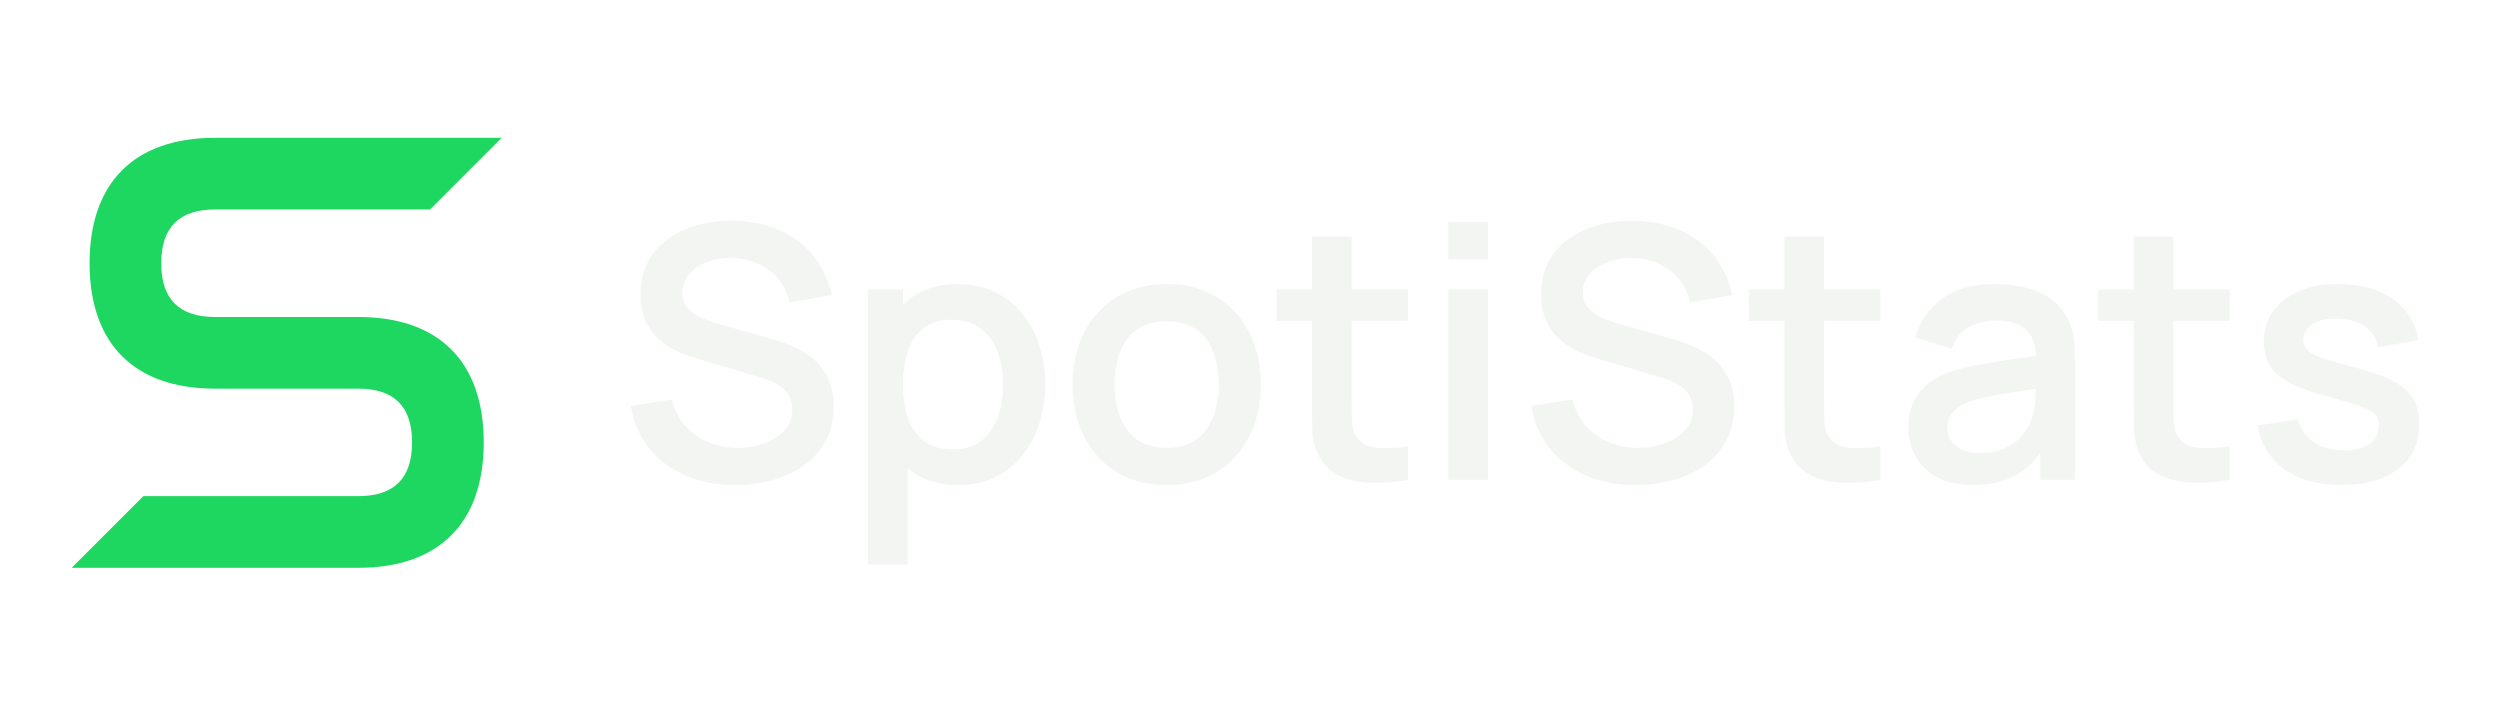
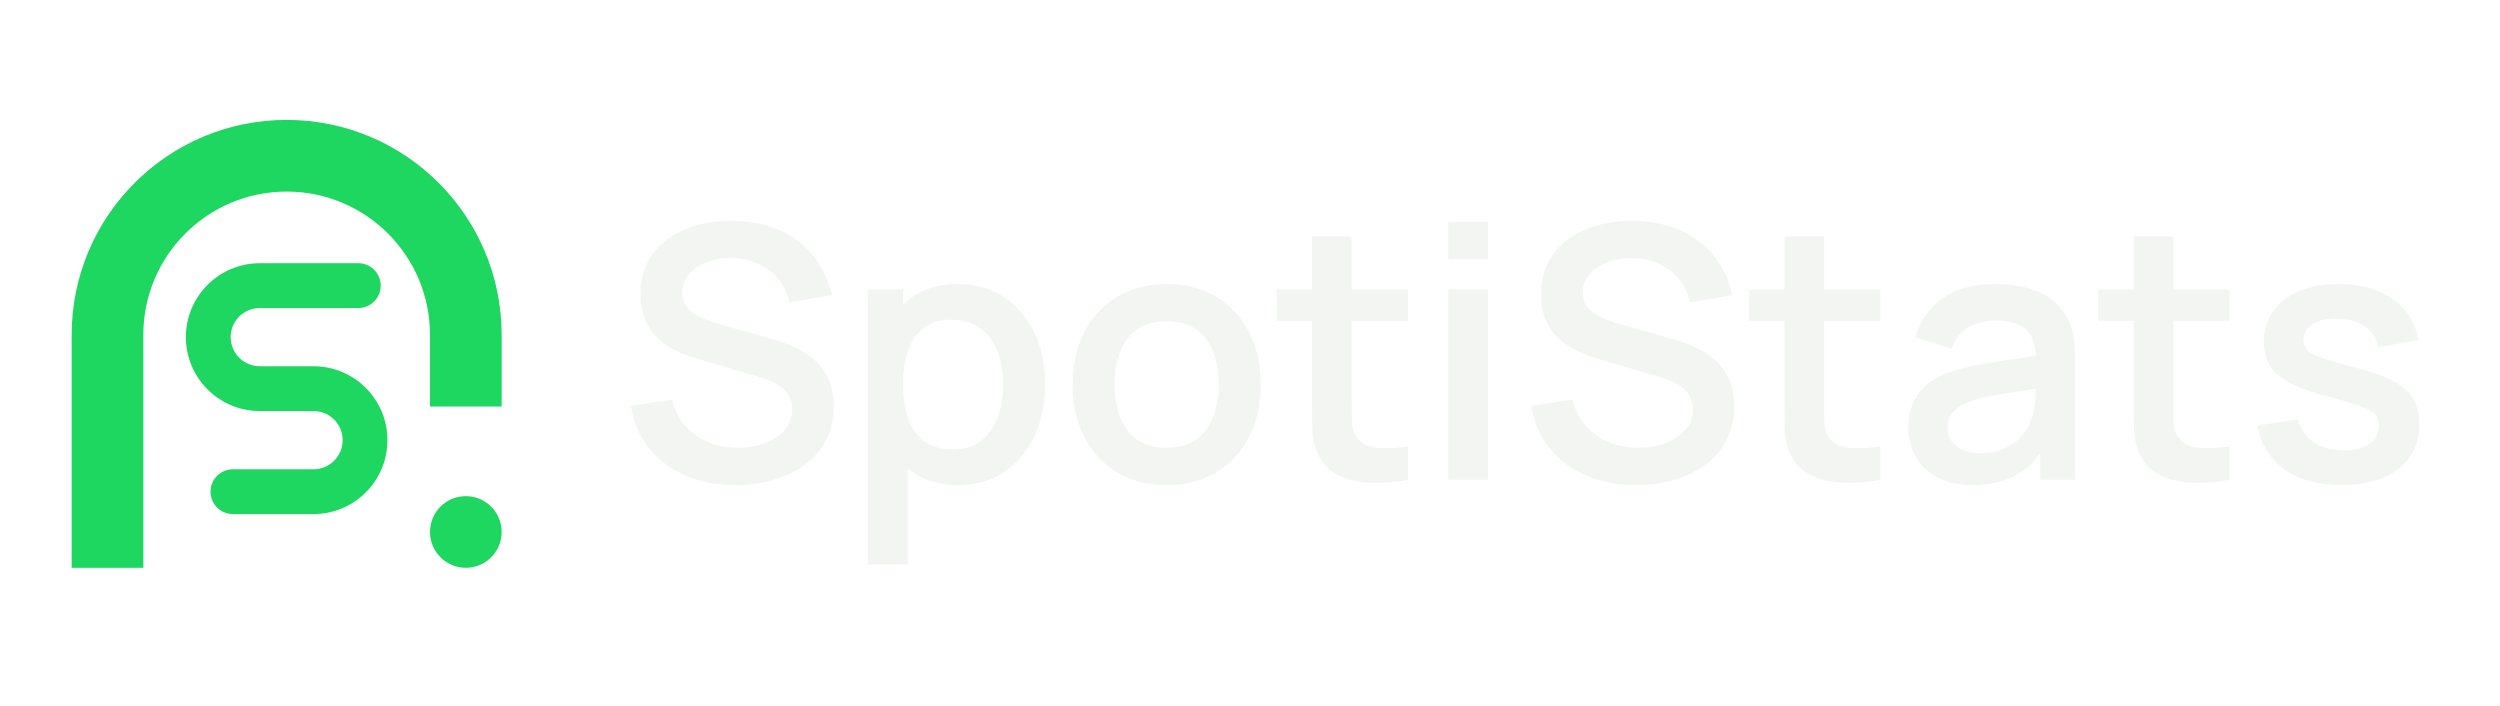
<svg xmlns="http://www.w3.org/2000/svg" width="907" height="256" viewBox="0 0 907 256" role="img" aria-labelledby="title">
  <g transform="translate(0 24) scale(0.8125)">
-     <path fill="#1ed760" d="M224 32 H96 C60 32 40 52 40 88 C40 124 60 144 96 144 H160 C176 144 184 152 184 168 C184 184 176 192 160 192 H64 L32 224 H160 C196 224 216 204 216 168 C216 132 196 112 160 112 H96 C80 112 72 104 72 88 C72 72 80 64 96 64 H192 Z" />
+     <path fill="#1ed760" d="M32 224 V120 A96 96 0 0 1 224 120 V152 H192 V120 A64 64 0 0 0 64 120 V224 Z" />
+     <path fill="#1ed760" d="M160 88 H116 A33 33 0 0 0 116 154 H140 A13 13 0 0 1 140 180 H104 A10 10 0 0 0 104 200 H140 A33 33 0 0 0 140 134 H116 A13 13 0 0 1 116 108 H160 A10 10 0 0 0 160 88 Z" />
+     <circle cx="208" cy="208" r="16" fill="#1ed760" />
  </g>
  <g id="wordmark" transform="translate(224 174.08) scale(0.064 -0.064)">
    <path d="M667.5 -30.0Q511 -30 385.5 24.25Q260.0 78.5 179.0 179.375Q98.0 280.25 75.0 419.5L309 455Q341.25 325.0 443.5 253.25Q545.75 181.5 681.0 181.5Q762.75 181.5 833.5 207.25Q904.25 233.0 947.625 281.875Q991.0 330.75 991 400Q991.0 434.75 979.375 462.375Q967.75 490.0 946.125 511.125Q924.5 532.25 892.625 548.75Q860.75 565.25 820.5 577.5L450 687Q399.0 701.75 343.25 726.5Q287.5 751.25 239.5 792.5Q191.5 833.75 161.25 896.875Q131 960 131.0 1051.5Q131.0 1187.75 200.625 1281.125Q270.25 1374.5 388.25 1421.875Q506.25 1469.25 652.0 1468.5Q799 1467 914.75 1417.25Q1030.5 1367.5 1107.625 1273.75Q1184.75 1180.0 1215.5 1047.0L974.0 1005.5Q958.5 1084.25 911.25 1140.125Q864 1196 795.625 1225.75Q727.25 1255.5 649 1257Q572.75 1258.5 509.0 1234.125Q445.25 1209.75 406.625 1165.5Q368.0 1121.25 368.0 1062.5Q368.0 1005.75 401.375 970.75Q434.75 935.75 484.5 915.125Q534.25 894.5 584 881L846.0 807.5Q897.5 793.5 962.25 769.75Q1027 746 1087.25 703.375Q1147.5 660.75 1186.75 591.125Q1226.0 521.5 1226 415Q1226.0 304.75 1180.875 221.125Q1135.75 137.5 1057.75 81.875Q979.75 26.25 879.125 -1.875Q778.5 -30.0 667.5 -30.0Z" fill="#f3f5f3" />
    <path d="M1934 -30Q1777.5 -30.0 1671.5 45.25Q1565.5 120.5 1511.5 249.625Q1457.5 378.75 1457.5 540.5Q1457.5 703.0 1511.25 831.875Q1565.0 960.75 1669.625 1035.375Q1774.25 1110.0 1927.5 1110.0Q2080 1110 2191.625 1035.625Q2303.25 961.25 2364.125 832.625Q2425 704 2425.0 540.5Q2425.0 378.5 2364.625 249.375Q2304.25 120.25 2194.125 45.125Q2084 -30 1934 -30ZM1419.5 -480.0V1080.0H1619V312.5H1646.0V-480ZM1901.0 172.5Q1998.25 172.5 2061.375 221.5Q2124.5 270.5 2155.5 354.0Q2186.5 437.5 2186.5 540.5Q2186.5 642.5 2155.125 725.75Q2123.75 809.0 2058.875 858.25Q1994.0 907.5 1893.5 907.5Q1798.25 907.5 1737.5 861.25Q1676.75 815.0 1647.875 732.125Q1619.0 649.25 1619.0 540.5Q1619.0 432.25 1647.75 349.125Q1676.5 266.0 1738.75 219.25Q1801.0 172.5 1901.0 172.5Z" fill="#f3f5f3" />
    <path d="M3113 -30Q2950.75 -30.0 2831.0 43.0Q2711.25 116.0 2645.625 244.625Q2580.0 373.25 2580.0 540.5Q2580.0 709.75 2647.0 838.125Q2714.0 966.5 2833.875 1038.25Q2953.75 1110.0 3113 1110Q3275.5 1110.0 3395.625 1037.125Q3515.75 964.25 3581.625 835.875Q3647.5 707.5 3647.5 540.5Q3647.5 371.75 3581.125 243.25Q3514.75 114.75 3394.5 42.375Q3274.25 -30.0 3113 -30ZM3113.0 181.5Q3262.25 181.5 3335.625 281.75Q3409 382 3409.0 540.5Q3409.0 703.75 3334.75 801.125Q3260.5 898.5 3113.0 898.5Q3012.0 898.5 2946.875 853.0Q2881.75 807.5 2850.125 727.0Q2818.5 646.5 2818.5 540.5Q2818.5 376.75 2893.25 279.125Q2968.0 181.5 3113.0 181.5Z" fill="#f3f5f3" />
    <path d="M4481.5 0.0Q4377.25 -20.25 4276.875 -17.25Q4176.5 -14.25 4097.625 20.75Q4018.75 55.75 3978 132Q3942.0 200.75 3939.75 271.75Q3937.5 342.75 3937.5 433.0V1380.0H4162.5V445.0Q4162.5 380.25 4164.0 331.625Q4165.5 283.0 4184.5 251.0Q4220.5 190.25 4299.25 182.375Q4378.0 174.5 4481.5 189.5ZM3736.0 901.5V1080H4481.5V901.5Z" fill="#f3f5f3" />
    <path d="M4710.0 1250.5V1462.5H4935.0V1250.5ZM4710 0V1080H4935V0Z" fill="#f3f5f3" />
    <path d="M5772.5 -30.0Q5616 -30 5490.5 24.25Q5365.0 78.5 5284.0 179.375Q5203.0 280.25 5180.0 419.5L5414 455Q5446.25 325.0 5548.5 253.25Q5650.75 181.5 5786.0 181.5Q5867.75 181.5 5938.5 207.25Q6009.25 233.0 6052.625 281.875Q6096.0 330.75 6096 400Q6096.0 434.75 6084.375 462.375Q6072.75 490.0 6051.125 511.125Q6029.5 532.25 5997.625 548.75Q5965.75 565.25 5925.5 577.5L5555 687Q5504.0 701.75 5448.25 726.5Q5392.5 751.25 5344.5 792.5Q5296.5 833.75 5266.25 896.875Q5236 960 5236.0 1051.5Q5236.0 1187.75 5305.625 1281.125Q5375.25 1374.5 5493.25 1421.875Q5611.25 1469.25 5757.0 1468.5Q5904 1467 6019.75 1417.25Q6135.5 1367.5 6212.625 1273.75Q6289.75 1180.0 6320.5 1047.0L6079.0 1005.5Q6063.5 1084.25 6016.25 1140.125Q5969 1196 5900.625 1225.75Q5832.25 1255.5 5754 1257Q5677.75 1258.5 5614.0 1234.125Q5550.25 1209.75 5511.625 1165.5Q5473.0 1121.25 5473.0 1062.5Q5473.0 1005.75 5506.375 970.75Q5539.75 935.75 5589.5 915.125Q5639.25 894.5 5689 881L5951.0 807.5Q6002.5 793.5 6067.25 769.75Q6132 746 6192.25 703.375Q6252.5 660.75 6291.75 591.125Q6331.0 521.5 6331 415Q6331.0 304.75 6285.875 221.125Q6240.75 137.5 6162.75 81.875Q6084.75 26.25 5984.125 -1.875Q5883.5 -30.0 5772.5 -30.0Z" fill="#f3f5f3" />
    <path d="M7159.5 0.0Q7055.25 -20.25 6954.875 -17.25Q6854.5 -14.25 6775.625 20.75Q6696.75 55.75 6656 132Q6620.0 200.75 6617.75 271.75Q6615.5 342.75 6615.5 433.0V1380.0H6840.5V445.0Q6840.5 380.25 6842.0 331.625Q6843.5 283.0 6862.5 251.0Q6898.5 190.25 6977.25 182.375Q7056.0 174.5 7159.5 189.5ZM6414.0 901.5V1080H7159.5V901.5Z" fill="#f3f5f3" />
    <path d="M7681.5 -30.0Q7563 -30 7481.875 14.375Q7400.75 58.75 7359.375 132.625Q7318.0 206.5 7318 295Q7318 375 7345.625 437.125Q7373.25 499.25 7428.625 543.875Q7484.0 588.5 7568.5 616.5Q7637.0 637.75 7726.125 654.125Q7815.25 670.5 7916.75 684.625Q8018.25 698.75 8124.0 714.5L8043 669Q8044.25 788.75 7991.125 845.875Q7938 903 7810 903Q7731 903 7661.625 866.125Q7592.25 829.25 7564.5 742.5L7357 807Q7396.75 945.0 7509.375 1027.5Q7622 1110 7811 1110Q7955.75 1110.0 8064.0 1061.75Q8172.25 1013.5 8224.0 906.5Q8251.5 851.5 8257.5 792.25Q8263.5 733.0 8263.5 664.0V0.0H8065.5V240.5L8101.0 205.5Q8031.0 85.25 7930.375 27.625Q7829.75 -30.0 7681.5 -30.0ZM7724.0 151.5Q7809.5 151.5 7870.5 181.875Q7931.5 212.25 7968.25 257.625Q8005 303 8017 348Q8034.75 395.0 8037.375 454.875Q8040.0 514.75 8040 551L8111.0 527.5Q8007.0 511.25 7927.375 499.0Q7847.75 486.75 7787.25 475.125Q7726.75 463.5 7679.5 448.5Q7637.25 433.5 7605.875 413.125Q7574.5 392.75 7557.0 364.5Q7539.5 336.25 7539.5 297.5Q7539.5 256.75 7559.875 223.625Q7580.25 190.5 7621.125 171.0Q7662.0 151.5 7724.0 151.5Z" fill="#f3f5f3" />
    <path d="M9139.5 0.0Q9035.25 -20.25 8934.875 -17.25Q8834.5 -14.25 8755.625 20.75Q8676.75 55.75 8636 132Q8600.0 200.75 8597.75 271.75Q8595.5 342.75 8595.5 433.0V1380.0H8820.5V445.0Q8820.5 380.25 8822.0 331.625Q8823.5 283.0 8842.5 251.0Q8878.5 190.25 8957.25 182.375Q9036.0 174.5 9139.5 189.5ZM8394.0 901.5V1080H9139.5V901.5Z" fill="#f3f5f3" />
    <path d="M9773.0 -29.5Q9574.25 -29.5 9449.875 59.0Q9325.5 147.5 9298 308L9528.0 343.5Q9547.5 261.5 9616.25 214.25Q9685 167 9788.5 167.0Q9880.75 167.0 9932.375 204.125Q9984.0 241.25 9984.0 306.5Q9984.0 345.25 9965.5 369.25Q9947.0 393.25 9886.5 415.25Q9826.0 437.25 9701.5 470.5Q9564.0 506.5 9483.375 547.875Q9402.75 589.25 9367.875 645.5Q9333.0 701.75 9333 782Q9333.0 881.5 9385.5 955.375Q9438.0 1029.25 9532.875 1069.625Q9627.75 1110.0 9755.5 1110.0Q9880.5 1110.0 9977.875 1070.875Q10075.25 1031.75 10135.25 960.125Q10195.25 888.5 10208 792L9978.0 750.5Q9968.0 823.75 9910.125 866.375Q9852.25 909.0 9758.5 913.5Q9668.5 917.75 9613.0 884.75Q9557.5 851.75 9557.5 793.5Q9557.5 759.75 9579.375 736.375Q9601.25 713.0 9665.375 690.5Q9729.5 668.0 9856 636Q9988.75 601.75 10067.25 559.375Q10145.75 517.0 10180.375 458.375Q10215.0 399.75 10215 316Q10215.0 154.75 10097.5 62.625Q9980.0 -29.5 9773.0 -29.5Z" fill="#f3f5f3" />
  </g>
</svg>
